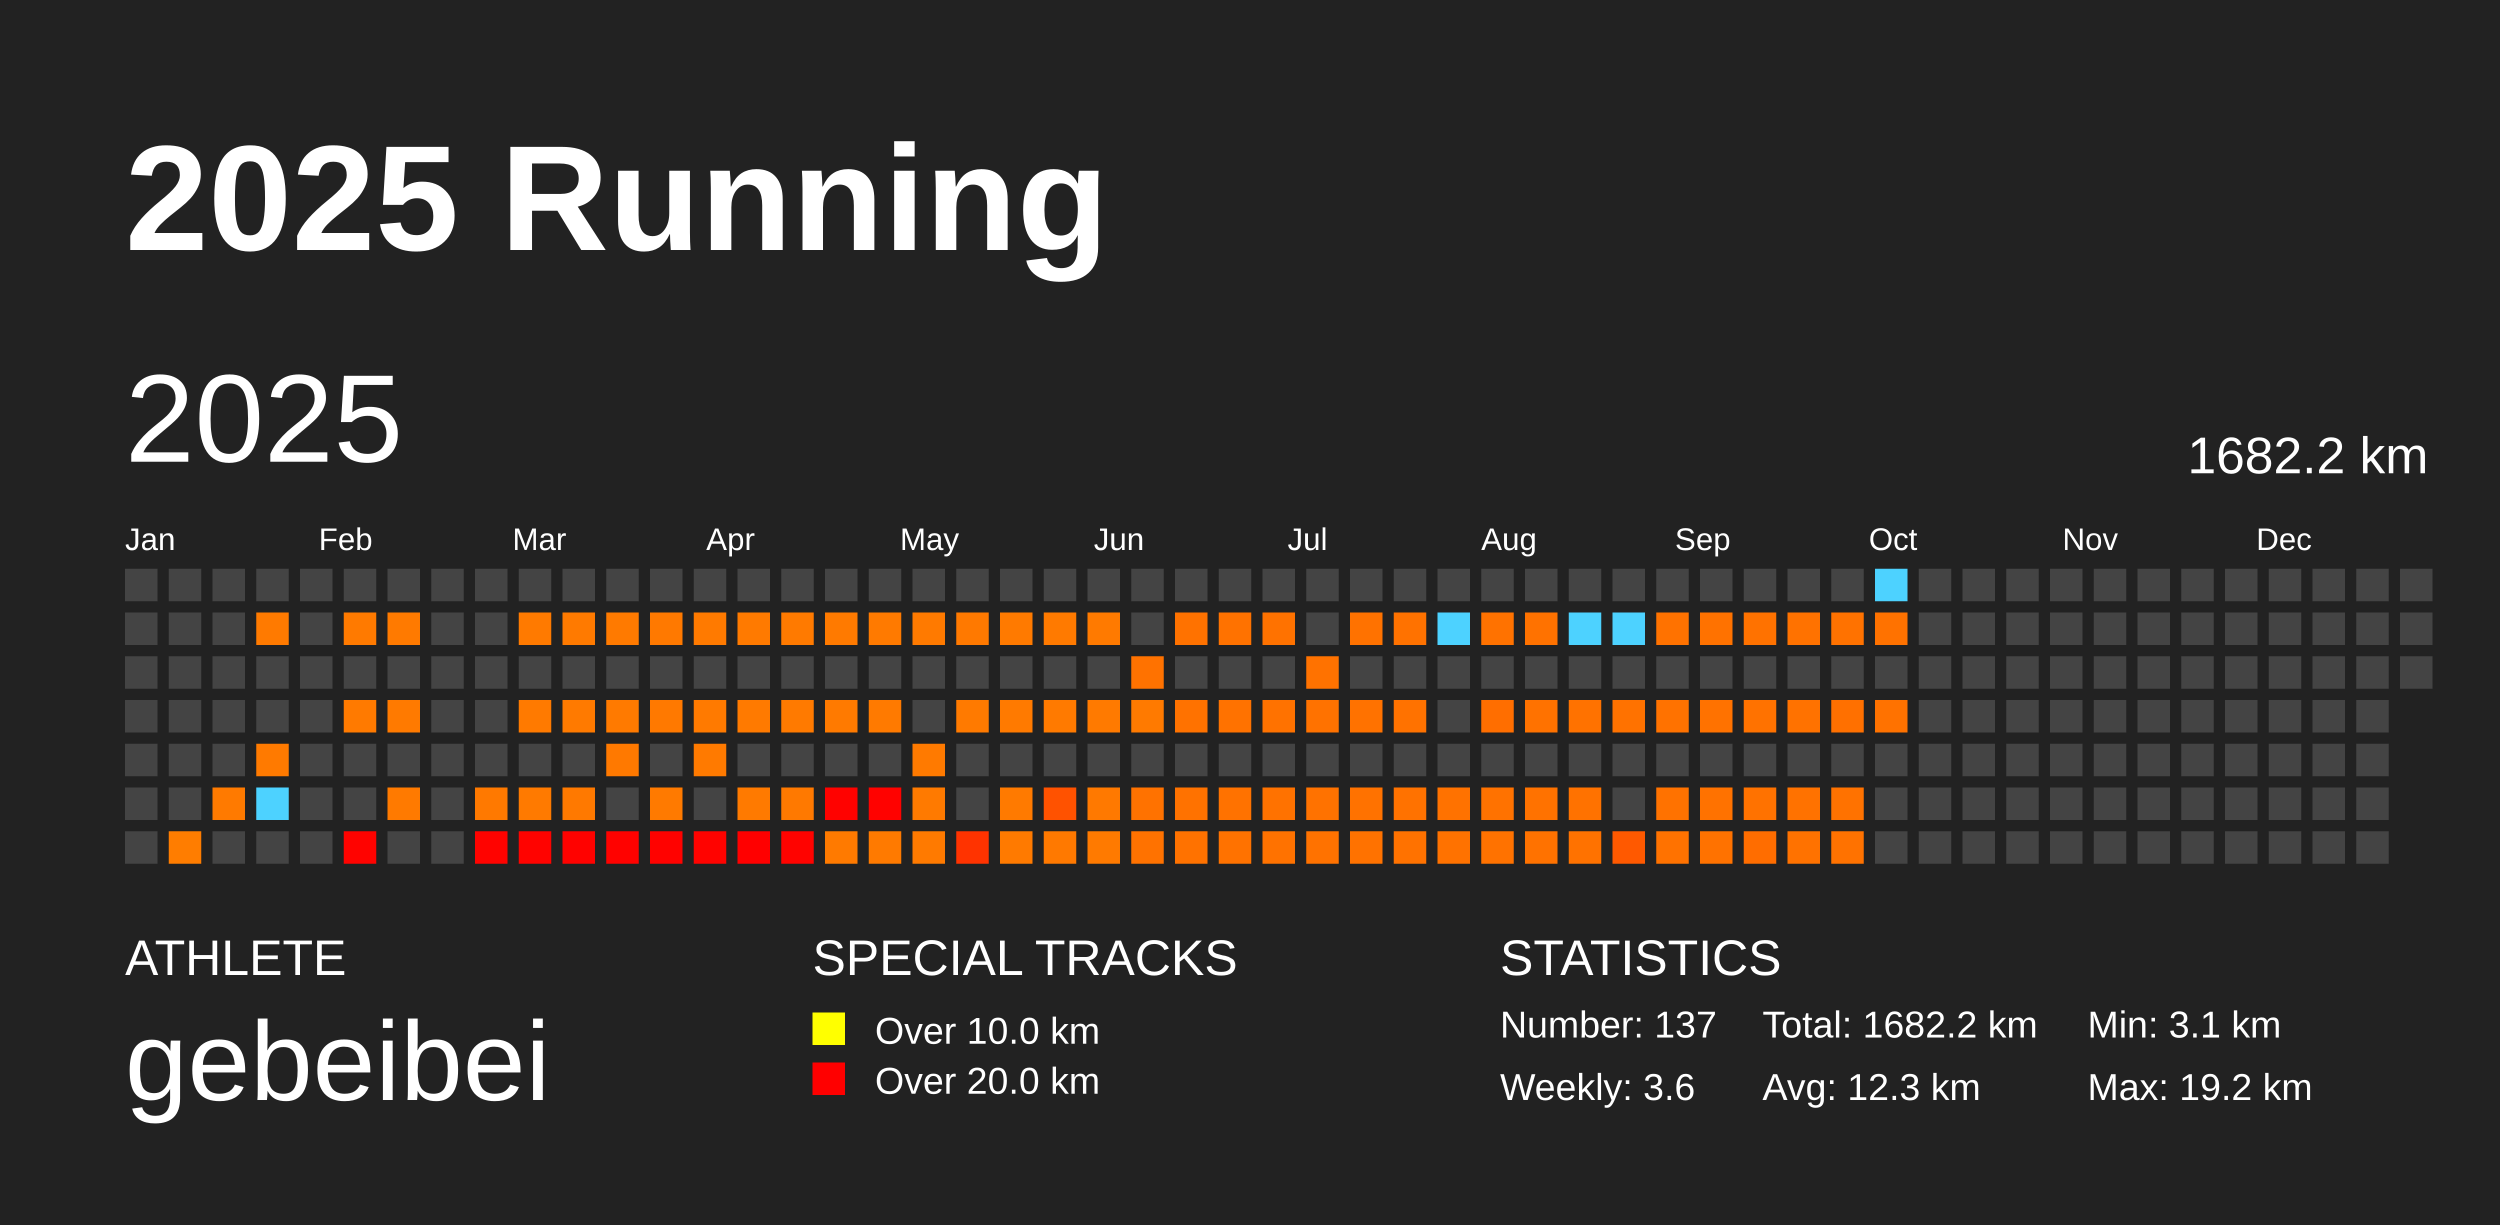
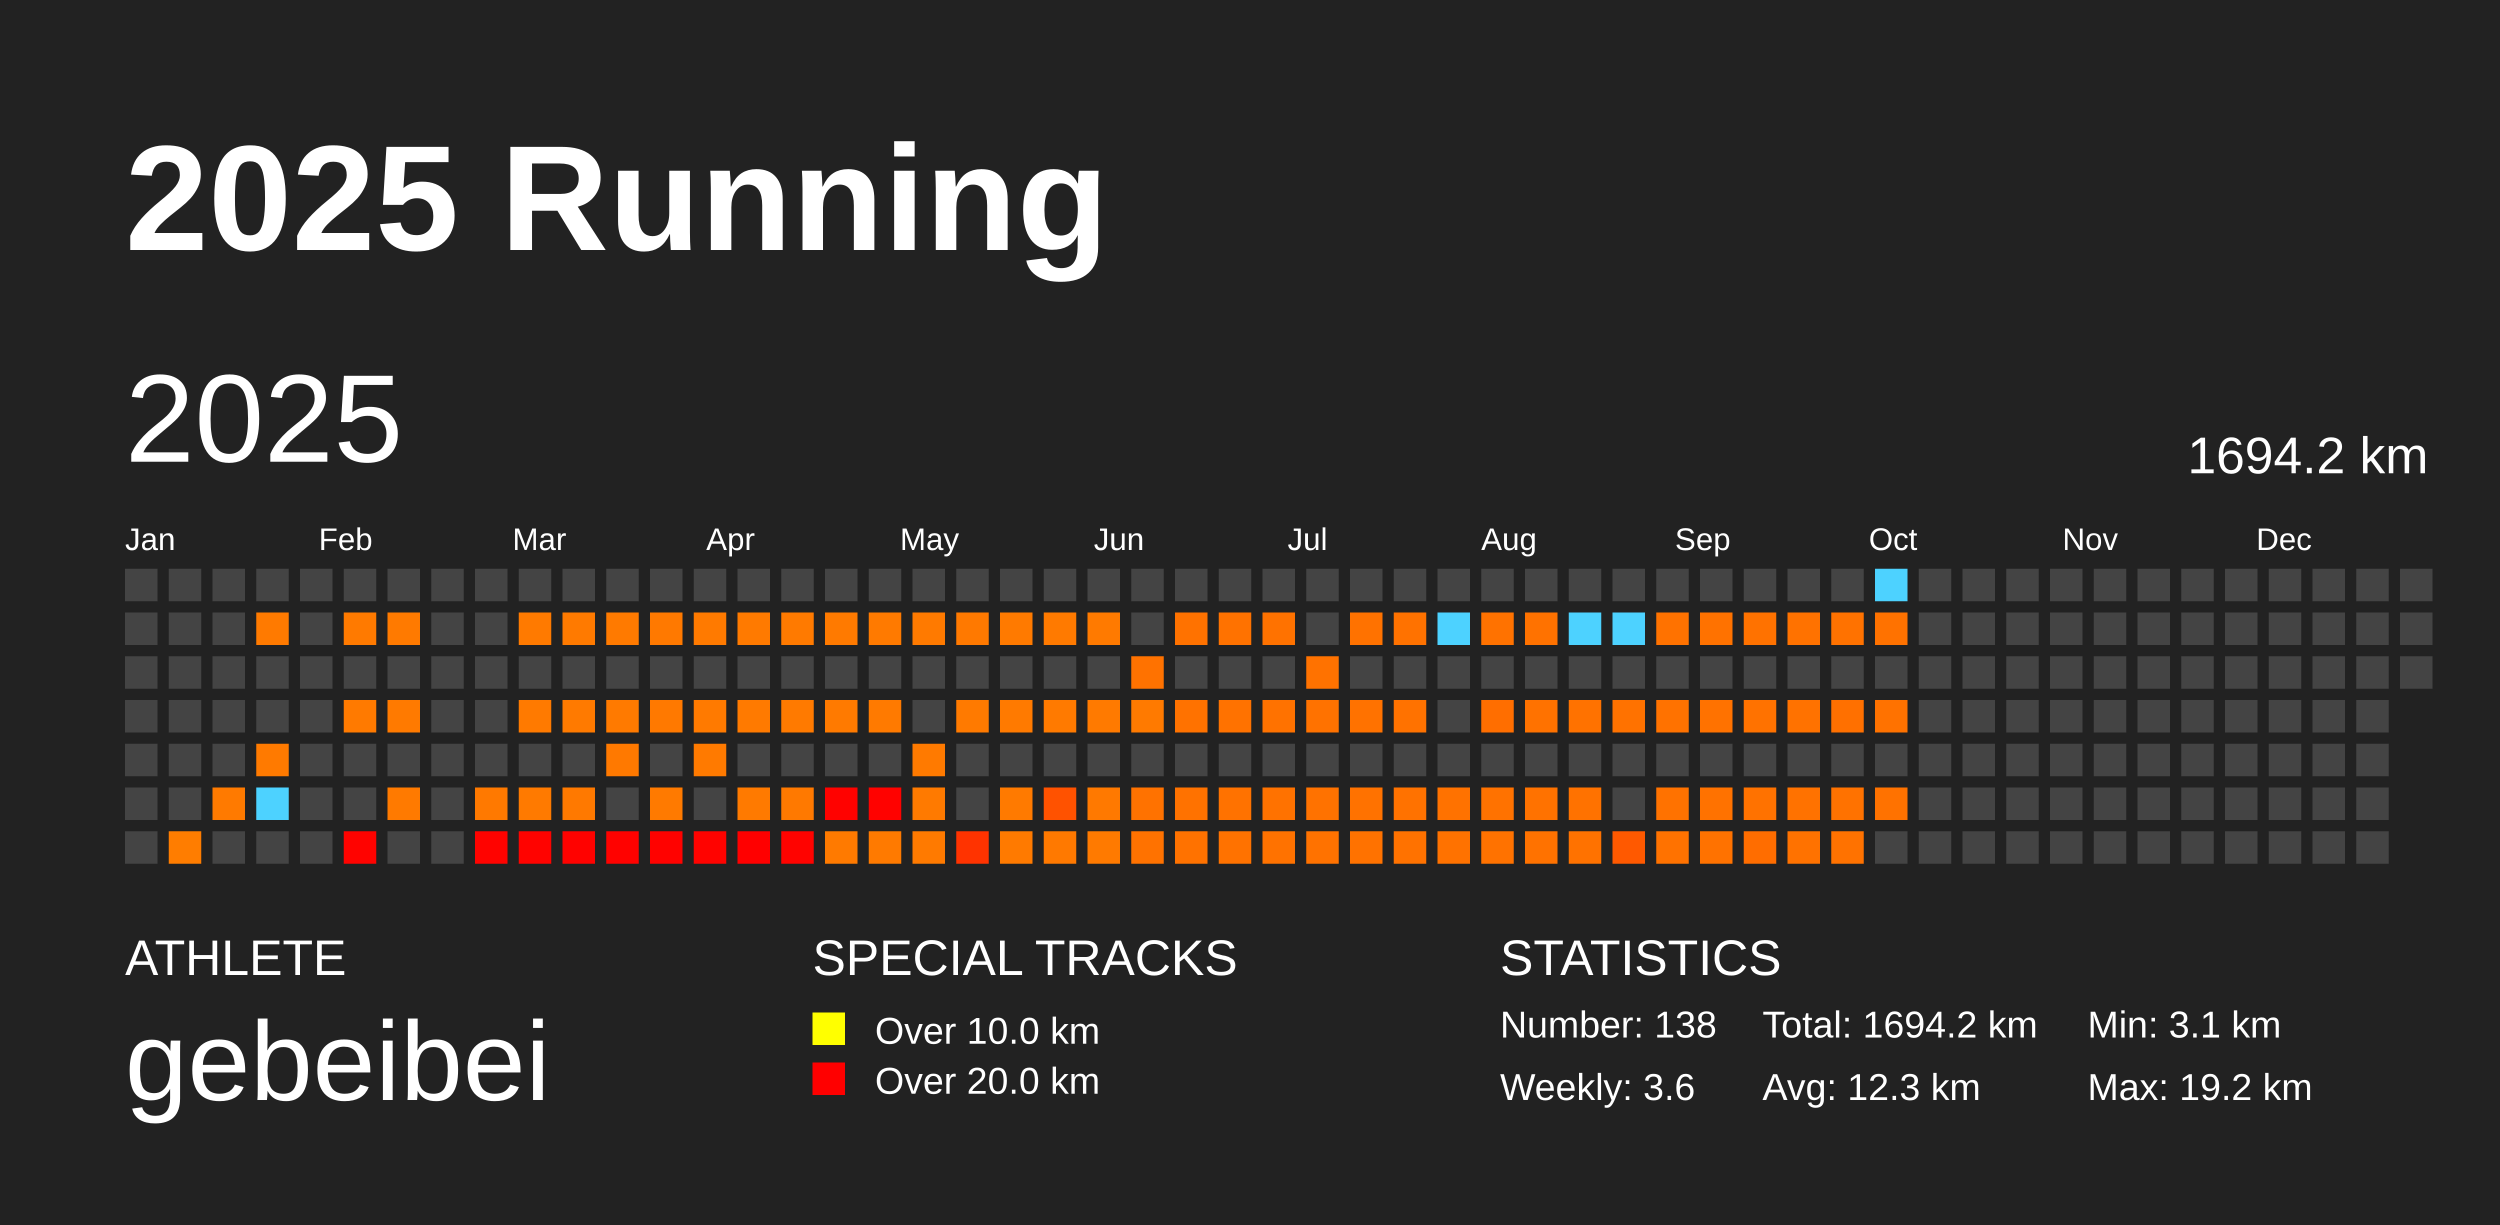
<svg xmlns="http://www.w3.org/2000/svg" baseProfile="full" height="98mm" version="1.1" viewBox="0,0,200,98" width="200mm">
  <defs />
  <rect fill="#222222" height="98" width="200" x="0" y="0" />
  <text fill="#FFFFFF" style="font-size:12px; font-family:Arial; font-weight:bold;" x="10" y="20">2025 Running</text>
  <text fill="#FFFFFF" style="font-size:4px; font-family:Arial" x="10" y="78">ATHLETE</text>
  <text fill="#FFFFFF" style="font-size:9px; font-family:Arial" x="10" y="88">gebeibei</text>
  <text fill="#FFFFFF" style="font-size:4px; font-family:Arial" x="65" y="78">SPECIAL TRACKS</text>
  <rect fill="yellow" height="2.6" width="2.6" x="65" y="81" />
  <text fill="#FFFFFF" style="font-size:3px; font-family:Arial" x="70" y="83.5">Over 10.0 km</text>
  <rect fill="red" height="2.6" width="2.6" x="65" y="85" />
  <text fill="#FFFFFF" style="font-size:3px; font-family:Arial" x="70" y="87.5">Over 20.0 km</text>
  <text fill="#FFFFFF" style="font-size:4px; font-family:Arial" x="120" y="78">STATISTICS</text>
-   <text fill="#FFFFFF" style="font-size:3px; font-family:Arial" x="120" y="83">Number: 137</text>
+   <text fill="#FFFFFF" style="font-size:3px; font-family:Arial" x="120" y="83">Number: 138</text>
  <text fill="#FFFFFF" style="font-size:3px; font-family:Arial" x="120" y="88">Weekly: 3.6</text>
-   <text fill="#FFFFFF" style="font-size:3px; font-family:Arial" x="141" y="83">Total: 1682.2 km</text>
+   <text fill="#FFFFFF" style="font-size:3px; font-family:Arial" x="141" y="83">Total: 1694.2 km</text>
  <text fill="#FFFFFF" style="font-size:3px; font-family:Arial" x="141" y="88">Avg: 12.3 km</text>
  <text fill="#FFFFFF" style="font-size:3px; font-family:Arial" x="167" y="83">Min: 3.1 km</text>
  <text fill="#FFFFFF" style="font-size:3px; font-family:Arial" x="167" y="88">Max: 19.2 km</text>
  <text dominant-baseline="hanging" fill="#FFFFFF" style="font-size:10.0px; font-family:Arial;" x="10" y="30">2025</text>
-   <text dominant-baseline="hanging" fill="#FFFFFF" style="font-size:4.125px; font-family:Arial;" x="175" y="35">1682.2 km</text>
+   <text dominant-baseline="hanging" fill="#FFFFFF" style="font-size:4.125px; font-family:Arial;" x="175" y="35">1694.2 km</text>
  <text fill="#FFFFFF" style="font-size:2.5px; font-family:Arial" x="10.0" y="44">Jan</text>
  <text fill="#FFFFFF" style="font-size:2.5px; font-family:Arial" x="25.5" y="44">Feb</text>
  <text fill="#FFFFFF" style="font-size:2.5px; font-family:Arial" x="41.0" y="44">Mar</text>
  <text fill="#FFFFFF" style="font-size:2.5px; font-family:Arial" x="56.5" y="44">Apr</text>
  <text fill="#FFFFFF" style="font-size:2.5px; font-family:Arial" x="72.0" y="44">May</text>
  <text fill="#FFFFFF" style="font-size:2.5px; font-family:Arial" x="87.5" y="44">Jun</text>
  <text fill="#FFFFFF" style="font-size:2.5px; font-family:Arial" x="103.0" y="44">Jul</text>
  <text fill="#FFFFFF" style="font-size:2.5px; font-family:Arial" x="118.5" y="44">Aug</text>
  <text fill="#FFFFFF" style="font-size:2.5px; font-family:Arial" x="134.0" y="44">Sep</text>
  <text fill="#FFFFFF" style="font-size:2.5px; font-family:Arial" x="149.5" y="44">Oct</text>
  <text fill="#FFFFFF" style="font-size:2.5px; font-family:Arial" x="165.0" y="44">Nov</text>
  <text fill="#FFFFFF" style="font-size:2.5px; font-family:Arial" x="180.5" y="44">Dec</text>
  <rect fill="#444444" height="2.6" width="2.6" x="10.0" y="45.5" />
  <rect fill="#444444" height="2.6" width="2.6" x="10.0" y="49.0" />
  <rect fill="#444444" height="2.6" width="2.6" x="10.0" y="52.5" />
  <rect fill="#444444" height="2.6" width="2.6" x="10.0" y="56.0" />
  <rect fill="#444444" height="2.6" width="2.6" x="10.0" y="59.5" />
  <rect fill="#444444" height="2.6" width="2.6" x="10.0" y="63.0" />
  <rect fill="#444444" height="2.6" width="2.6" x="10.0" y="66.5" />
  <rect fill="#444444" height="2.6" width="2.6" x="13.5" y="45.5" />
  <rect fill="#444444" height="2.6" width="2.6" x="13.5" y="49.0" />
  <rect fill="#444444" height="2.6" width="2.6" x="13.5" y="52.5" />
  <rect fill="#444444" height="2.6" width="2.6" x="13.5" y="56.0" />
  <rect fill="#444444" height="2.6" width="2.6" x="13.5" y="59.5" />
  <rect fill="#444444" height="2.6" width="2.6" x="13.5" y="63.0" />
  <rect fill="#ff7d00" height="2.6" width="2.6" x="13.5" y="66.5" />
  <rect fill="#444444" height="2.6" width="2.6" x="17.0" y="45.5" />
  <rect fill="#444444" height="2.6" width="2.6" x="17.0" y="49.0" />
  <rect fill="#444444" height="2.6" width="2.6" x="17.0" y="52.5" />
  <rect fill="#444444" height="2.6" width="2.6" x="17.0" y="56.0" />
  <rect fill="#444444" height="2.6" width="2.6" x="17.0" y="59.5" />
  <rect fill="#ff7a00" height="2.6" width="2.6" x="17.0" y="63.0" />
  <rect fill="#444444" height="2.6" width="2.6" x="17.0" y="66.5" />
  <rect fill="#444444" height="2.6" width="2.6" x="20.5" y="45.5" />
  <rect fill="#ff7a00" height="2.6" width="2.6" x="20.5" y="49.0" />
  <rect fill="#444444" height="2.6" width="2.6" x="20.5" y="52.5" />
  <rect fill="#444444" height="2.6" width="2.6" x="20.5" y="56.0" />
  <rect fill="#ff7a00" height="2.6" width="2.6" x="20.5" y="59.5" />
  <rect fill="#4dd2ff" height="2.6" width="2.6" x="20.5" y="63.0" />
  <rect fill="#444444" height="2.6" width="2.6" x="20.5" y="66.5" />
  <rect fill="#444444" height="2.6" width="2.6" x="24.0" y="45.5" />
  <rect fill="#444444" height="2.6" width="2.6" x="24.0" y="49.0" />
  <rect fill="#444444" height="2.6" width="2.6" x="24.0" y="52.5" />
  <rect fill="#444444" height="2.6" width="2.6" x="24.0" y="56.0" />
  <rect fill="#444444" height="2.6" width="2.6" x="24.0" y="59.5" />
  <rect fill="#444444" height="2.6" width="2.6" x="24.0" y="63.0" />
  <rect fill="#444444" height="2.6" width="2.6" x="24.0" y="66.5" />
  <rect fill="#444444" height="2.6" width="2.6" x="27.5" y="45.5" />
  <rect fill="#ff7a00" height="2.6" width="2.6" x="27.5" y="49.0" />
  <rect fill="#444444" height="2.6" width="2.6" x="27.5" y="52.5" />
  <rect fill="#ff7a00" height="2.6" width="2.6" x="27.5" y="56.0" />
  <rect fill="#444444" height="2.6" width="2.6" x="27.5" y="59.5" />
  <rect fill="#444444" height="2.6" width="2.6" x="27.5" y="63.0" />
  <rect fill="#ff0300" height="2.6" width="2.6" x="27.5" y="66.5" />
  <rect fill="#444444" height="2.6" width="2.6" x="31.0" y="45.5" />
  <rect fill="#ff7a00" height="2.6" width="2.6" x="31.0" y="49.0" />
  <rect fill="#444444" height="2.6" width="2.6" x="31.0" y="52.5" />
  <rect fill="#ff7a00" height="2.6" width="2.6" x="31.0" y="56.0" />
  <rect fill="#444444" height="2.6" width="2.6" x="31.0" y="59.5" />
  <rect fill="#ff7a00" height="2.6" width="2.6" x="31.0" y="63.0" />
  <rect fill="#444444" height="2.6" width="2.6" x="31.0" y="66.5" />
  <rect fill="#444444" height="2.6" width="2.6" x="34.5" y="45.5" />
  <rect fill="#444444" height="2.6" width="2.6" x="34.5" y="49.0" />
  <rect fill="#444444" height="2.6" width="2.6" x="34.5" y="52.5" />
  <rect fill="#444444" height="2.6" width="2.6" x="34.5" y="56.0" />
  <rect fill="#444444" height="2.6" width="2.6" x="34.5" y="59.5" />
  <rect fill="#444444" height="2.6" width="2.6" x="34.5" y="63.0" />
  <rect fill="#444444" height="2.6" width="2.6" x="34.5" y="66.5" />
  <rect fill="#444444" height="2.6" width="2.6" x="38.0" y="45.5" />
  <rect fill="#444444" height="2.6" width="2.6" x="38.0" y="49.0" />
  <rect fill="#444444" height="2.6" width="2.6" x="38.0" y="52.5" />
  <rect fill="#444444" height="2.6" width="2.6" x="38.0" y="56.0" />
  <rect fill="#444444" height="2.6" width="2.6" x="38.0" y="59.5" />
  <rect fill="#ff7900" height="2.6" width="2.6" x="38.0" y="63.0" />
  <rect fill="#ff0300" height="2.6" width="2.6" x="38.0" y="66.5" />
  <rect fill="#444444" height="2.6" width="2.6" x="41.5" y="45.5" />
  <rect fill="#ff7a00" height="2.6" width="2.6" x="41.5" y="49.0" />
  <rect fill="#444444" height="2.6" width="2.6" x="41.5" y="52.5" />
  <rect fill="#ff7a00" height="2.6" width="2.6" x="41.5" y="56.0" />
  <rect fill="#444444" height="2.6" width="2.6" x="41.5" y="59.5" />
  <rect fill="#ff7a00" height="2.6" width="2.6" x="41.5" y="63.0" />
  <rect fill="#ff0300" height="2.6" width="2.6" x="41.5" y="66.5" />
  <rect fill="#444444" height="2.6" width="2.6" x="45.0" y="45.5" />
  <rect fill="#ff7a00" height="2.6" width="2.6" x="45.0" y="49.0" />
  <rect fill="#444444" height="2.6" width="2.6" x="45.0" y="52.5" />
  <rect fill="#ff7a00" height="2.6" width="2.6" x="45.0" y="56.0" />
  <rect fill="#444444" height="2.6" width="2.6" x="45.0" y="59.5" />
  <rect fill="#ff7900" height="2.6" width="2.6" x="45.0" y="63.0" />
  <rect fill="#ff0200" height="2.6" width="2.6" x="45.0" y="66.5" />
  <rect fill="#444444" height="2.6" width="2.6" x="48.5" y="45.5" />
  <rect fill="#ff7a00" height="2.6" width="2.6" x="48.5" y="49.0" />
  <rect fill="#444444" height="2.6" width="2.6" x="48.5" y="52.5" />
  <rect fill="#ff7a00" height="2.6" width="2.6" x="48.5" y="56.0" />
  <rect fill="#ff7900" height="2.6" width="2.6" x="48.5" y="59.5" />
  <rect fill="#444444" height="2.6" width="2.6" x="48.5" y="63.0" />
  <rect fill="#ff0200" height="2.6" width="2.6" x="48.5" y="66.5" />
  <rect fill="#444444" height="2.6" width="2.6" x="52.0" y="45.5" />
  <rect fill="#ff7900" height="2.6" width="2.6" x="52.0" y="49.0" />
  <rect fill="#444444" height="2.6" width="2.6" x="52.0" y="52.5" />
  <rect fill="#ff7900" height="2.6" width="2.6" x="52.0" y="56.0" />
  <rect fill="#444444" height="2.6" width="2.6" x="52.0" y="59.5" />
  <rect fill="#ff7a00" height="2.6" width="2.6" x="52.0" y="63.0" />
  <rect fill="#ff0200" height="2.6" width="2.6" x="52.0" y="66.5" />
  <rect fill="#444444" height="2.6" width="2.6" x="55.5" y="45.5" />
  <rect fill="#ff7a00" height="2.6" width="2.6" x="55.5" y="49.0" />
  <rect fill="#444444" height="2.6" width="2.6" x="55.5" y="52.5" />
  <rect fill="#ff7a00" height="2.6" width="2.6" x="55.5" y="56.0" />
  <rect fill="#ff7a00" height="2.6" width="2.6" x="55.5" y="59.5" />
  <rect fill="#444444" height="2.6" width="2.6" x="55.5" y="63.0" />
  <rect fill="#ff0300" height="2.6" width="2.6" x="55.5" y="66.5" />
  <rect fill="#444444" height="2.6" width="2.6" x="59.0" y="45.5" />
  <rect fill="#ff7a00" height="2.6" width="2.6" x="59.0" y="49.0" />
  <rect fill="#444444" height="2.6" width="2.6" x="59.0" y="52.5" />
  <rect fill="#ff7a00" height="2.6" width="2.6" x="59.0" y="56.0" />
  <rect fill="#444444" height="2.6" width="2.6" x="59.0" y="59.5" />
  <rect fill="#ff7a00" height="2.6" width="2.6" x="59.0" y="63.0" />
  <rect fill="#ff0000" height="2.6" width="2.6" x="59.0" y="66.5" />
  <rect fill="#444444" height="2.6" width="2.6" x="62.5" y="45.5" />
  <rect fill="#ff7a00" height="2.6" width="2.6" x="62.5" y="49.0" />
  <rect fill="#444444" height="2.6" width="2.6" x="62.5" y="52.5" />
  <rect fill="#ff7a00" height="2.6" width="2.6" x="62.5" y="56.0" />
  <rect fill="#444444" height="2.6" width="2.6" x="62.5" y="59.5" />
  <rect fill="#ff7900" height="2.6" width="2.6" x="62.5" y="63.0" />
  <rect fill="#ff0300" height="2.6" width="2.6" x="62.5" y="66.5" />
  <rect fill="#444444" height="2.6" width="2.6" x="66.0" y="45.5" />
  <rect fill="#ff7a00" height="2.6" width="2.6" x="66.0" y="49.0" />
  <rect fill="#444444" height="2.6" width="2.6" x="66.0" y="52.5" />
  <rect fill="#ff7a00" height="2.6" width="2.6" x="66.0" y="56.0" />
  <rect fill="#444444" height="2.6" width="2.6" x="66.0" y="59.5" />
  <rect fill="#ff0200" height="2.6" width="2.6" x="66.0" y="63.0" />
  <rect fill="#ff7a00" height="2.6" width="2.6" x="66.0" y="66.5" />
  <rect fill="#444444" height="2.6" width="2.6" x="69.5" y="45.5" />
  <rect fill="#ff7a00" height="2.6" width="2.6" x="69.5" y="49.0" />
  <rect fill="#444444" height="2.6" width="2.6" x="69.5" y="52.5" />
  <rect fill="#ff7a00" height="2.6" width="2.6" x="69.5" y="56.0" />
  <rect fill="#444444" height="2.6" width="2.6" x="69.5" y="59.5" />
  <rect fill="#ff0200" height="2.6" width="2.6" x="69.5" y="63.0" />
  <rect fill="#ff7a00" height="2.6" width="2.6" x="69.5" y="66.5" />
  <rect fill="#444444" height="2.6" width="2.6" x="73.0" y="45.5" />
  <rect fill="#ff7a00" height="2.6" width="2.6" x="73.0" y="49.0" />
  <rect fill="#444444" height="2.6" width="2.6" x="73.0" y="52.5" />
  <rect fill="#444444" height="2.6" width="2.6" x="73.0" y="56.0" />
  <rect fill="#ff7a00" height="2.6" width="2.6" x="73.0" y="59.5" />
  <rect fill="#ff7a00" height="2.6" width="2.6" x="73.0" y="63.0" />
  <rect fill="#ff7a00" height="2.6" width="2.6" x="73.0" y="66.5" />
  <rect fill="#444444" height="2.6" width="2.6" x="76.5" y="45.5" />
  <rect fill="#ff7900" height="2.6" width="2.6" x="76.5" y="49.0" />
  <rect fill="#444444" height="2.6" width="2.6" x="76.5" y="52.5" />
  <rect fill="#ff7a00" height="2.6" width="2.6" x="76.5" y="56.0" />
  <rect fill="#444444" height="2.6" width="2.6" x="76.5" y="59.5" />
  <rect fill="#444444" height="2.6" width="2.6" x="76.5" y="63.0" />
  <rect fill="#ff3300" height="2.6" width="2.6" x="76.5" y="66.5" />
  <rect fill="#444444" height="2.6" width="2.6" x="80.0" y="45.5" />
  <rect fill="#ff7a00" height="2.6" width="2.6" x="80.0" y="49.0" />
  <rect fill="#444444" height="2.6" width="2.6" x="80.0" y="52.5" />
  <rect fill="#ff7a00" height="2.6" width="2.6" x="80.0" y="56.0" />
  <rect fill="#444444" height="2.6" width="2.6" x="80.0" y="59.5" />
  <rect fill="#ff7a00" height="2.6" width="2.6" x="80.0" y="63.0" />
  <rect fill="#ff7a00" height="2.6" width="2.6" x="80.0" y="66.5" />
  <rect fill="#444444" height="2.6" width="2.6" x="83.5" y="45.5" />
  <rect fill="#ff7a00" height="2.6" width="2.6" x="83.5" y="49.0" />
  <rect fill="#444444" height="2.6" width="2.6" x="83.5" y="52.5" />
  <rect fill="#ff7a00" height="2.6" width="2.6" x="83.5" y="56.0" />
  <rect fill="#444444" height="2.6" width="2.6" x="83.5" y="59.5" />
  <rect fill="#ff5200" height="2.6" width="2.6" x="83.5" y="63.0" />
  <rect fill="#ff7900" height="2.6" width="2.6" x="83.5" y="66.5" />
  <rect fill="#444444" height="2.6" width="2.6" x="87.0" y="45.5" />
  <rect fill="#ff7a00" height="2.6" width="2.6" x="87.0" y="49.0" />
  <rect fill="#444444" height="2.6" width="2.6" x="87.0" y="52.5" />
  <rect fill="#ff7a00" height="2.6" width="2.6" x="87.0" y="56.0" />
  <rect fill="#444444" height="2.6" width="2.6" x="87.0" y="59.5" />
  <rect fill="#ff7900" height="2.6" width="2.6" x="87.0" y="63.0" />
  <rect fill="#ff7a00" height="2.6" width="2.6" x="87.0" y="66.5" />
  <rect fill="#444444" height="2.6" width="2.6" x="90.5" y="45.5" />
  <rect fill="#444444" height="2.6" width="2.6" x="90.5" y="49.0" />
  <rect fill="#ff7200" height="2.6" width="2.6" x="90.5" y="52.5" />
  <rect fill="#ff7a00" height="2.6" width="2.6" x="90.5" y="56.0" />
  <rect fill="#444444" height="2.6" width="2.6" x="90.5" y="59.5" />
  <rect fill="#ff7200" height="2.6" width="2.6" x="90.5" y="63.0" />
  <rect fill="#ff7200" height="2.6" width="2.6" x="90.5" y="66.5" />
  <rect fill="#444444" height="2.6" width="2.6" x="94.0" y="45.5" />
  <rect fill="#ff7200" height="2.6" width="2.6" x="94.0" y="49.0" />
  <rect fill="#444444" height="2.6" width="2.6" x="94.0" y="52.5" />
  <rect fill="#ff7200" height="2.6" width="2.6" x="94.0" y="56.0" />
  <rect fill="#444444" height="2.6" width="2.6" x="94.0" y="59.5" />
  <rect fill="#ff7200" height="2.6" width="2.6" x="94.0" y="63.0" />
  <rect fill="#ff7200" height="2.6" width="2.6" x="94.0" y="66.5" />
  <rect fill="#444444" height="2.6" width="2.6" x="97.5" y="45.5" />
  <rect fill="#ff7200" height="2.6" width="2.6" x="97.5" y="49.0" />
  <rect fill="#444444" height="2.6" width="2.6" x="97.5" y="52.5" />
  <rect fill="#ff7200" height="2.6" width="2.6" x="97.5" y="56.0" />
  <rect fill="#444444" height="2.6" width="2.6" x="97.5" y="59.5" />
  <rect fill="#ff7200" height="2.6" width="2.6" x="97.5" y="63.0" />
  <rect fill="#ff7200" height="2.6" width="2.6" x="97.5" y="66.5" />
  <rect fill="#444444" height="2.6" width="2.6" x="101.0" y="45.5" />
  <rect fill="#ff7200" height="2.6" width="2.6" x="101.0" y="49.0" />
  <rect fill="#444444" height="2.6" width="2.6" x="101.0" y="52.5" />
  <rect fill="#ff7200" height="2.6" width="2.6" x="101.0" y="56.0" />
  <rect fill="#444444" height="2.6" width="2.6" x="101.0" y="59.5" />
  <rect fill="#ff7200" height="2.6" width="2.6" x="101.0" y="63.0" />
  <rect fill="#ff7200" height="2.6" width="2.6" x="101.0" y="66.5" />
  <rect fill="#444444" height="2.6" width="2.6" x="104.5" y="45.5" />
  <rect fill="#444444" height="2.6" width="2.6" x="104.5" y="49.0" />
  <rect fill="#ff7200" height="2.6" width="2.6" x="104.5" y="52.5" />
  <rect fill="#ff7200" height="2.6" width="2.6" x="104.5" y="56.0" />
  <rect fill="#444444" height="2.6" width="2.6" x="104.5" y="59.5" />
  <rect fill="#ff7200" height="2.6" width="2.6" x="104.5" y="63.0" />
  <rect fill="#ff7200" height="2.6" width="2.6" x="104.5" y="66.5" />
  <rect fill="#444444" height="2.6" width="2.6" x="108.0" y="45.5" />
  <rect fill="#ff7200" height="2.6" width="2.6" x="108.0" y="49.0" />
  <rect fill="#444444" height="2.6" width="2.6" x="108.0" y="52.5" />
  <rect fill="#ff7200" height="2.6" width="2.6" x="108.0" y="56.0" />
  <rect fill="#444444" height="2.6" width="2.6" x="108.0" y="59.5" />
  <rect fill="#ff7200" height="2.6" width="2.6" x="108.0" y="63.0" />
  <rect fill="#ff7200" height="2.6" width="2.6" x="108.0" y="66.5" />
  <rect fill="#444444" height="2.6" width="2.6" x="111.5" y="45.5" />
  <rect fill="#ff7200" height="2.6" width="2.6" x="111.5" y="49.0" />
  <rect fill="#444444" height="2.6" width="2.6" x="111.5" y="52.5" />
  <rect fill="#ff7200" height="2.6" width="2.6" x="111.5" y="56.0" />
  <rect fill="#444444" height="2.6" width="2.6" x="111.5" y="59.5" />
  <rect fill="#ff7200" height="2.6" width="2.6" x="111.5" y="63.0" />
  <rect fill="#ff7200" height="2.6" width="2.6" x="111.5" y="66.5" />
  <rect fill="#444444" height="2.6" width="2.6" x="115.0" y="45.5" />
  <rect fill="#4dd2ff" height="2.6" width="2.6" x="115.0" y="49.0" />
  <rect fill="#444444" height="2.6" width="2.6" x="115.0" y="52.5" />
  <rect fill="#444444" height="2.6" width="2.6" x="115.0" y="56.0" />
  <rect fill="#444444" height="2.6" width="2.6" x="115.0" y="59.5" />
  <rect fill="#ff7200" height="2.6" width="2.6" x="115.0" y="63.0" />
  <rect fill="#ff7200" height="2.6" width="2.6" x="115.0" y="66.5" />
  <rect fill="#444444" height="2.6" width="2.6" x="118.5" y="45.5" />
  <rect fill="#ff7200" height="2.6" width="2.6" x="118.5" y="49.0" />
  <rect fill="#444444" height="2.6" width="2.6" x="118.5" y="52.5" />
  <rect fill="#ff6e00" height="2.6" width="2.6" x="118.5" y="56.0" />
  <rect fill="#444444" height="2.6" width="2.6" x="118.5" y="59.5" />
  <rect fill="#ff7200" height="2.6" width="2.6" x="118.5" y="63.0" />
  <rect fill="#ff7200" height="2.6" width="2.6" x="118.5" y="66.5" />
  <rect fill="#444444" height="2.6" width="2.6" x="122.0" y="45.5" />
  <rect fill="#ff7200" height="2.6" width="2.6" x="122.0" y="49.0" />
  <rect fill="#444444" height="2.6" width="2.6" x="122.0" y="52.5" />
  <rect fill="#ff7200" height="2.6" width="2.6" x="122.0" y="56.0" />
  <rect fill="#444444" height="2.6" width="2.6" x="122.0" y="59.5" />
  <rect fill="#ff7200" height="2.6" width="2.6" x="122.0" y="63.0" />
  <rect fill="#ff7200" height="2.6" width="2.6" x="122.0" y="66.5" />
  <rect fill="#444444" height="2.6" width="2.6" x="125.5" y="45.5" />
  <rect fill="#4dd2ff" height="2.6" width="2.6" x="125.5" y="49.0" />
  <rect fill="#444444" height="2.6" width="2.6" x="125.5" y="52.5" />
  <rect fill="#ff7200" height="2.6" width="2.6" x="125.5" y="56.0" />
  <rect fill="#444444" height="2.6" width="2.6" x="125.5" y="59.5" />
  <rect fill="#ff7200" height="2.6" width="2.6" x="125.5" y="63.0" />
  <rect fill="#ff7200" height="2.6" width="2.6" x="125.5" y="66.5" />
  <rect fill="#444444" height="2.6" width="2.6" x="129.0" y="45.5" />
  <rect fill="#4dd2ff" height="2.6" width="2.6" x="129.0" y="49.0" />
  <rect fill="#444444" height="2.6" width="2.6" x="129.0" y="52.5" />
  <rect fill="#ff7200" height="2.6" width="2.6" x="129.0" y="56.0" />
  <rect fill="#444444" height="2.6" width="2.6" x="129.0" y="59.5" />
  <rect fill="#444444" height="2.6" width="2.6" x="129.0" y="63.0" />
  <rect fill="#ff5900" height="2.6" width="2.6" x="129.0" y="66.5" />
  <rect fill="#444444" height="2.6" width="2.6" x="132.5" y="45.5" />
  <rect fill="#ff7200" height="2.6" width="2.6" x="132.5" y="49.0" />
  <rect fill="#444444" height="2.6" width="2.6" x="132.5" y="52.5" />
  <rect fill="#ff7200" height="2.6" width="2.6" x="132.5" y="56.0" />
  <rect fill="#444444" height="2.6" width="2.6" x="132.5" y="59.5" />
  <rect fill="#ff7200" height="2.6" width="2.6" x="132.5" y="63.0" />
  <rect fill="#ff7200" height="2.6" width="2.6" x="132.5" y="66.5" />
  <rect fill="#444444" height="2.6" width="2.6" x="136.0" y="45.5" />
  <rect fill="#ff7200" height="2.6" width="2.6" x="136.0" y="49.0" />
  <rect fill="#444444" height="2.6" width="2.6" x="136.0" y="52.5" />
  <rect fill="#ff7200" height="2.6" width="2.6" x="136.0" y="56.0" />
  <rect fill="#444444" height="2.6" width="2.6" x="136.0" y="59.5" />
  <rect fill="#ff7200" height="2.6" width="2.6" x="136.0" y="63.0" />
  <rect fill="#ff7200" height="2.6" width="2.6" x="136.0" y="66.5" />
  <rect fill="#444444" height="2.6" width="2.6" x="139.5" y="45.5" />
  <rect fill="#ff7200" height="2.6" width="2.6" x="139.5" y="49.0" />
  <rect fill="#444444" height="2.6" width="2.6" x="139.5" y="52.5" />
  <rect fill="#ff7200" height="2.6" width="2.6" x="139.5" y="56.0" />
  <rect fill="#444444" height="2.6" width="2.6" x="139.5" y="59.5" />
  <rect fill="#ff7200" height="2.6" width="2.6" x="139.5" y="63.0" />
  <rect fill="#ff6d00" height="2.6" width="2.6" x="139.5" y="66.5" />
  <rect fill="#444444" height="2.6" width="2.6" x="143.0" y="45.5" />
  <rect fill="#ff7200" height="2.6" width="2.6" x="143.0" y="49.0" />
  <rect fill="#444444" height="2.6" width="2.6" x="143.0" y="52.5" />
  <rect fill="#ff7200" height="2.6" width="2.6" x="143.0" y="56.0" />
  <rect fill="#444444" height="2.6" width="2.6" x="143.0" y="59.5" />
  <rect fill="#ff7200" height="2.6" width="2.6" x="143.0" y="63.0" />
  <rect fill="#ff7200" height="2.6" width="2.6" x="143.0" y="66.5" />
  <rect fill="#444444" height="2.6" width="2.6" x="146.5" y="45.5" />
  <rect fill="#ff7200" height="2.6" width="2.6" x="146.5" y="49.0" />
  <rect fill="#444444" height="2.6" width="2.6" x="146.5" y="52.5" />
  <rect fill="#ff7000" height="2.6" width="2.6" x="146.5" y="56.0" />
  <rect fill="#444444" height="2.6" width="2.6" x="146.5" y="59.5" />
  <rect fill="#ff7200" height="2.6" width="2.6" x="146.5" y="63.0" />
  <rect fill="#ff7200" height="2.6" width="2.6" x="146.5" y="66.5" />
  <rect fill="#4dd2ff" height="2.6" width="2.6" x="150.0" y="45.5" />
  <rect fill="#ff7200" height="2.6" width="2.6" x="150.0" y="49.0" />
  <rect fill="#444444" height="2.6" width="2.6" x="150.0" y="52.5" />
  <rect fill="#ff7200" height="2.6" width="2.6" x="150.0" y="56.0" />
  <rect fill="#444444" height="2.6" width="2.6" x="150.0" y="59.5" />
-   <rect fill="#444444" height="2.6" width="2.6" x="150.0" y="63.0" />
+   <rect fill="#ff7200" height="2.6" width="2.6" x="150.0" y="63.0" />
  <rect fill="#444444" height="2.6" width="2.6" x="150.0" y="66.5" />
  <rect fill="#444444" height="2.6" width="2.6" x="153.5" y="45.5" />
  <rect fill="#444444" height="2.6" width="2.6" x="153.5" y="49.0" />
  <rect fill="#444444" height="2.6" width="2.6" x="153.5" y="52.5" />
  <rect fill="#444444" height="2.6" width="2.6" x="153.5" y="56.0" />
  <rect fill="#444444" height="2.6" width="2.6" x="153.5" y="59.5" />
  <rect fill="#444444" height="2.6" width="2.6" x="153.5" y="63.0" />
  <rect fill="#444444" height="2.6" width="2.6" x="153.5" y="66.5" />
  <rect fill="#444444" height="2.6" width="2.6" x="157.0" y="45.5" />
  <rect fill="#444444" height="2.6" width="2.6" x="157.0" y="49.0" />
  <rect fill="#444444" height="2.6" width="2.6" x="157.0" y="52.5" />
  <rect fill="#444444" height="2.6" width="2.6" x="157.0" y="56.0" />
  <rect fill="#444444" height="2.6" width="2.6" x="157.0" y="59.5" />
  <rect fill="#444444" height="2.6" width="2.6" x="157.0" y="63.0" />
  <rect fill="#444444" height="2.6" width="2.6" x="157.0" y="66.5" />
  <rect fill="#444444" height="2.6" width="2.6" x="160.5" y="45.5" />
  <rect fill="#444444" height="2.6" width="2.6" x="160.5" y="49.0" />
  <rect fill="#444444" height="2.6" width="2.6" x="160.5" y="52.5" />
  <rect fill="#444444" height="2.6" width="2.6" x="160.5" y="56.0" />
  <rect fill="#444444" height="2.6" width="2.6" x="160.5" y="59.5" />
  <rect fill="#444444" height="2.6" width="2.6" x="160.5" y="63.0" />
  <rect fill="#444444" height="2.6" width="2.6" x="160.5" y="66.5" />
  <rect fill="#444444" height="2.6" width="2.6" x="164.0" y="45.5" />
  <rect fill="#444444" height="2.6" width="2.6" x="164.0" y="49.0" />
  <rect fill="#444444" height="2.6" width="2.6" x="164.0" y="52.5" />
  <rect fill="#444444" height="2.6" width="2.6" x="164.0" y="56.0" />
  <rect fill="#444444" height="2.6" width="2.6" x="164.0" y="59.5" />
  <rect fill="#444444" height="2.6" width="2.6" x="164.0" y="63.0" />
  <rect fill="#444444" height="2.6" width="2.6" x="164.0" y="66.5" />
  <rect fill="#444444" height="2.6" width="2.6" x="167.5" y="45.5" />
  <rect fill="#444444" height="2.6" width="2.6" x="167.5" y="49.0" />
  <rect fill="#444444" height="2.6" width="2.6" x="167.5" y="52.5" />
  <rect fill="#444444" height="2.6" width="2.6" x="167.5" y="56.0" />
  <rect fill="#444444" height="2.6" width="2.6" x="167.5" y="59.5" />
  <rect fill="#444444" height="2.6" width="2.6" x="167.5" y="63.0" />
  <rect fill="#444444" height="2.6" width="2.6" x="167.5" y="66.5" />
  <rect fill="#444444" height="2.6" width="2.6" x="171.0" y="45.5" />
  <rect fill="#444444" height="2.6" width="2.6" x="171.0" y="49.0" />
  <rect fill="#444444" height="2.6" width="2.6" x="171.0" y="52.5" />
  <rect fill="#444444" height="2.6" width="2.6" x="171.0" y="56.0" />
  <rect fill="#444444" height="2.6" width="2.6" x="171.0" y="59.5" />
  <rect fill="#444444" height="2.6" width="2.6" x="171.0" y="63.0" />
  <rect fill="#444444" height="2.6" width="2.6" x="171.0" y="66.5" />
  <rect fill="#444444" height="2.6" width="2.6" x="174.5" y="45.5" />
  <rect fill="#444444" height="2.6" width="2.6" x="174.5" y="49.0" />
  <rect fill="#444444" height="2.6" width="2.6" x="174.5" y="52.5" />
  <rect fill="#444444" height="2.6" width="2.6" x="174.5" y="56.0" />
  <rect fill="#444444" height="2.6" width="2.6" x="174.5" y="59.5" />
  <rect fill="#444444" height="2.6" width="2.6" x="174.5" y="63.0" />
  <rect fill="#444444" height="2.6" width="2.6" x="174.5" y="66.5" />
  <rect fill="#444444" height="2.6" width="2.6" x="178.0" y="45.5" />
  <rect fill="#444444" height="2.6" width="2.6" x="178.0" y="49.0" />
  <rect fill="#444444" height="2.6" width="2.6" x="178.0" y="52.5" />
  <rect fill="#444444" height="2.6" width="2.6" x="178.0" y="56.0" />
  <rect fill="#444444" height="2.6" width="2.6" x="178.0" y="59.5" />
  <rect fill="#444444" height="2.6" width="2.6" x="178.0" y="63.0" />
  <rect fill="#444444" height="2.6" width="2.6" x="178.0" y="66.5" />
  <rect fill="#444444" height="2.6" width="2.6" x="181.5" y="45.5" />
  <rect fill="#444444" height="2.6" width="2.6" x="181.5" y="49.0" />
  <rect fill="#444444" height="2.6" width="2.6" x="181.5" y="52.5" />
  <rect fill="#444444" height="2.6" width="2.6" x="181.5" y="56.0" />
  <rect fill="#444444" height="2.6" width="2.6" x="181.5" y="59.5" />
  <rect fill="#444444" height="2.6" width="2.6" x="181.5" y="63.0" />
  <rect fill="#444444" height="2.6" width="2.6" x="181.5" y="66.5" />
  <rect fill="#444444" height="2.6" width="2.6" x="185.0" y="45.5" />
  <rect fill="#444444" height="2.6" width="2.6" x="185.0" y="49.0" />
  <rect fill="#444444" height="2.6" width="2.6" x="185.0" y="52.5" />
  <rect fill="#444444" height="2.6" width="2.6" x="185.0" y="56.0" />
  <rect fill="#444444" height="2.6" width="2.6" x="185.0" y="59.5" />
  <rect fill="#444444" height="2.6" width="2.6" x="185.0" y="63.0" />
  <rect fill="#444444" height="2.6" width="2.6" x="185.0" y="66.5" />
  <rect fill="#444444" height="2.6" width="2.6" x="188.5" y="45.5" />
  <rect fill="#444444" height="2.6" width="2.6" x="188.5" y="49.0" />
  <rect fill="#444444" height="2.6" width="2.6" x="188.5" y="52.5" />
  <rect fill="#444444" height="2.6" width="2.6" x="188.5" y="56.0" />
  <rect fill="#444444" height="2.6" width="2.6" x="188.5" y="59.5" />
  <rect fill="#444444" height="2.6" width="2.6" x="188.5" y="63.0" />
  <rect fill="#444444" height="2.6" width="2.6" x="188.5" y="66.5" />
  <rect fill="#444444" height="2.6" width="2.6" x="192.0" y="45.5" />
  <rect fill="#444444" height="2.6" width="2.6" x="192.0" y="49.0" />
  <rect fill="#444444" height="2.6" width="2.6" x="192.0" y="52.5" />
</svg>
